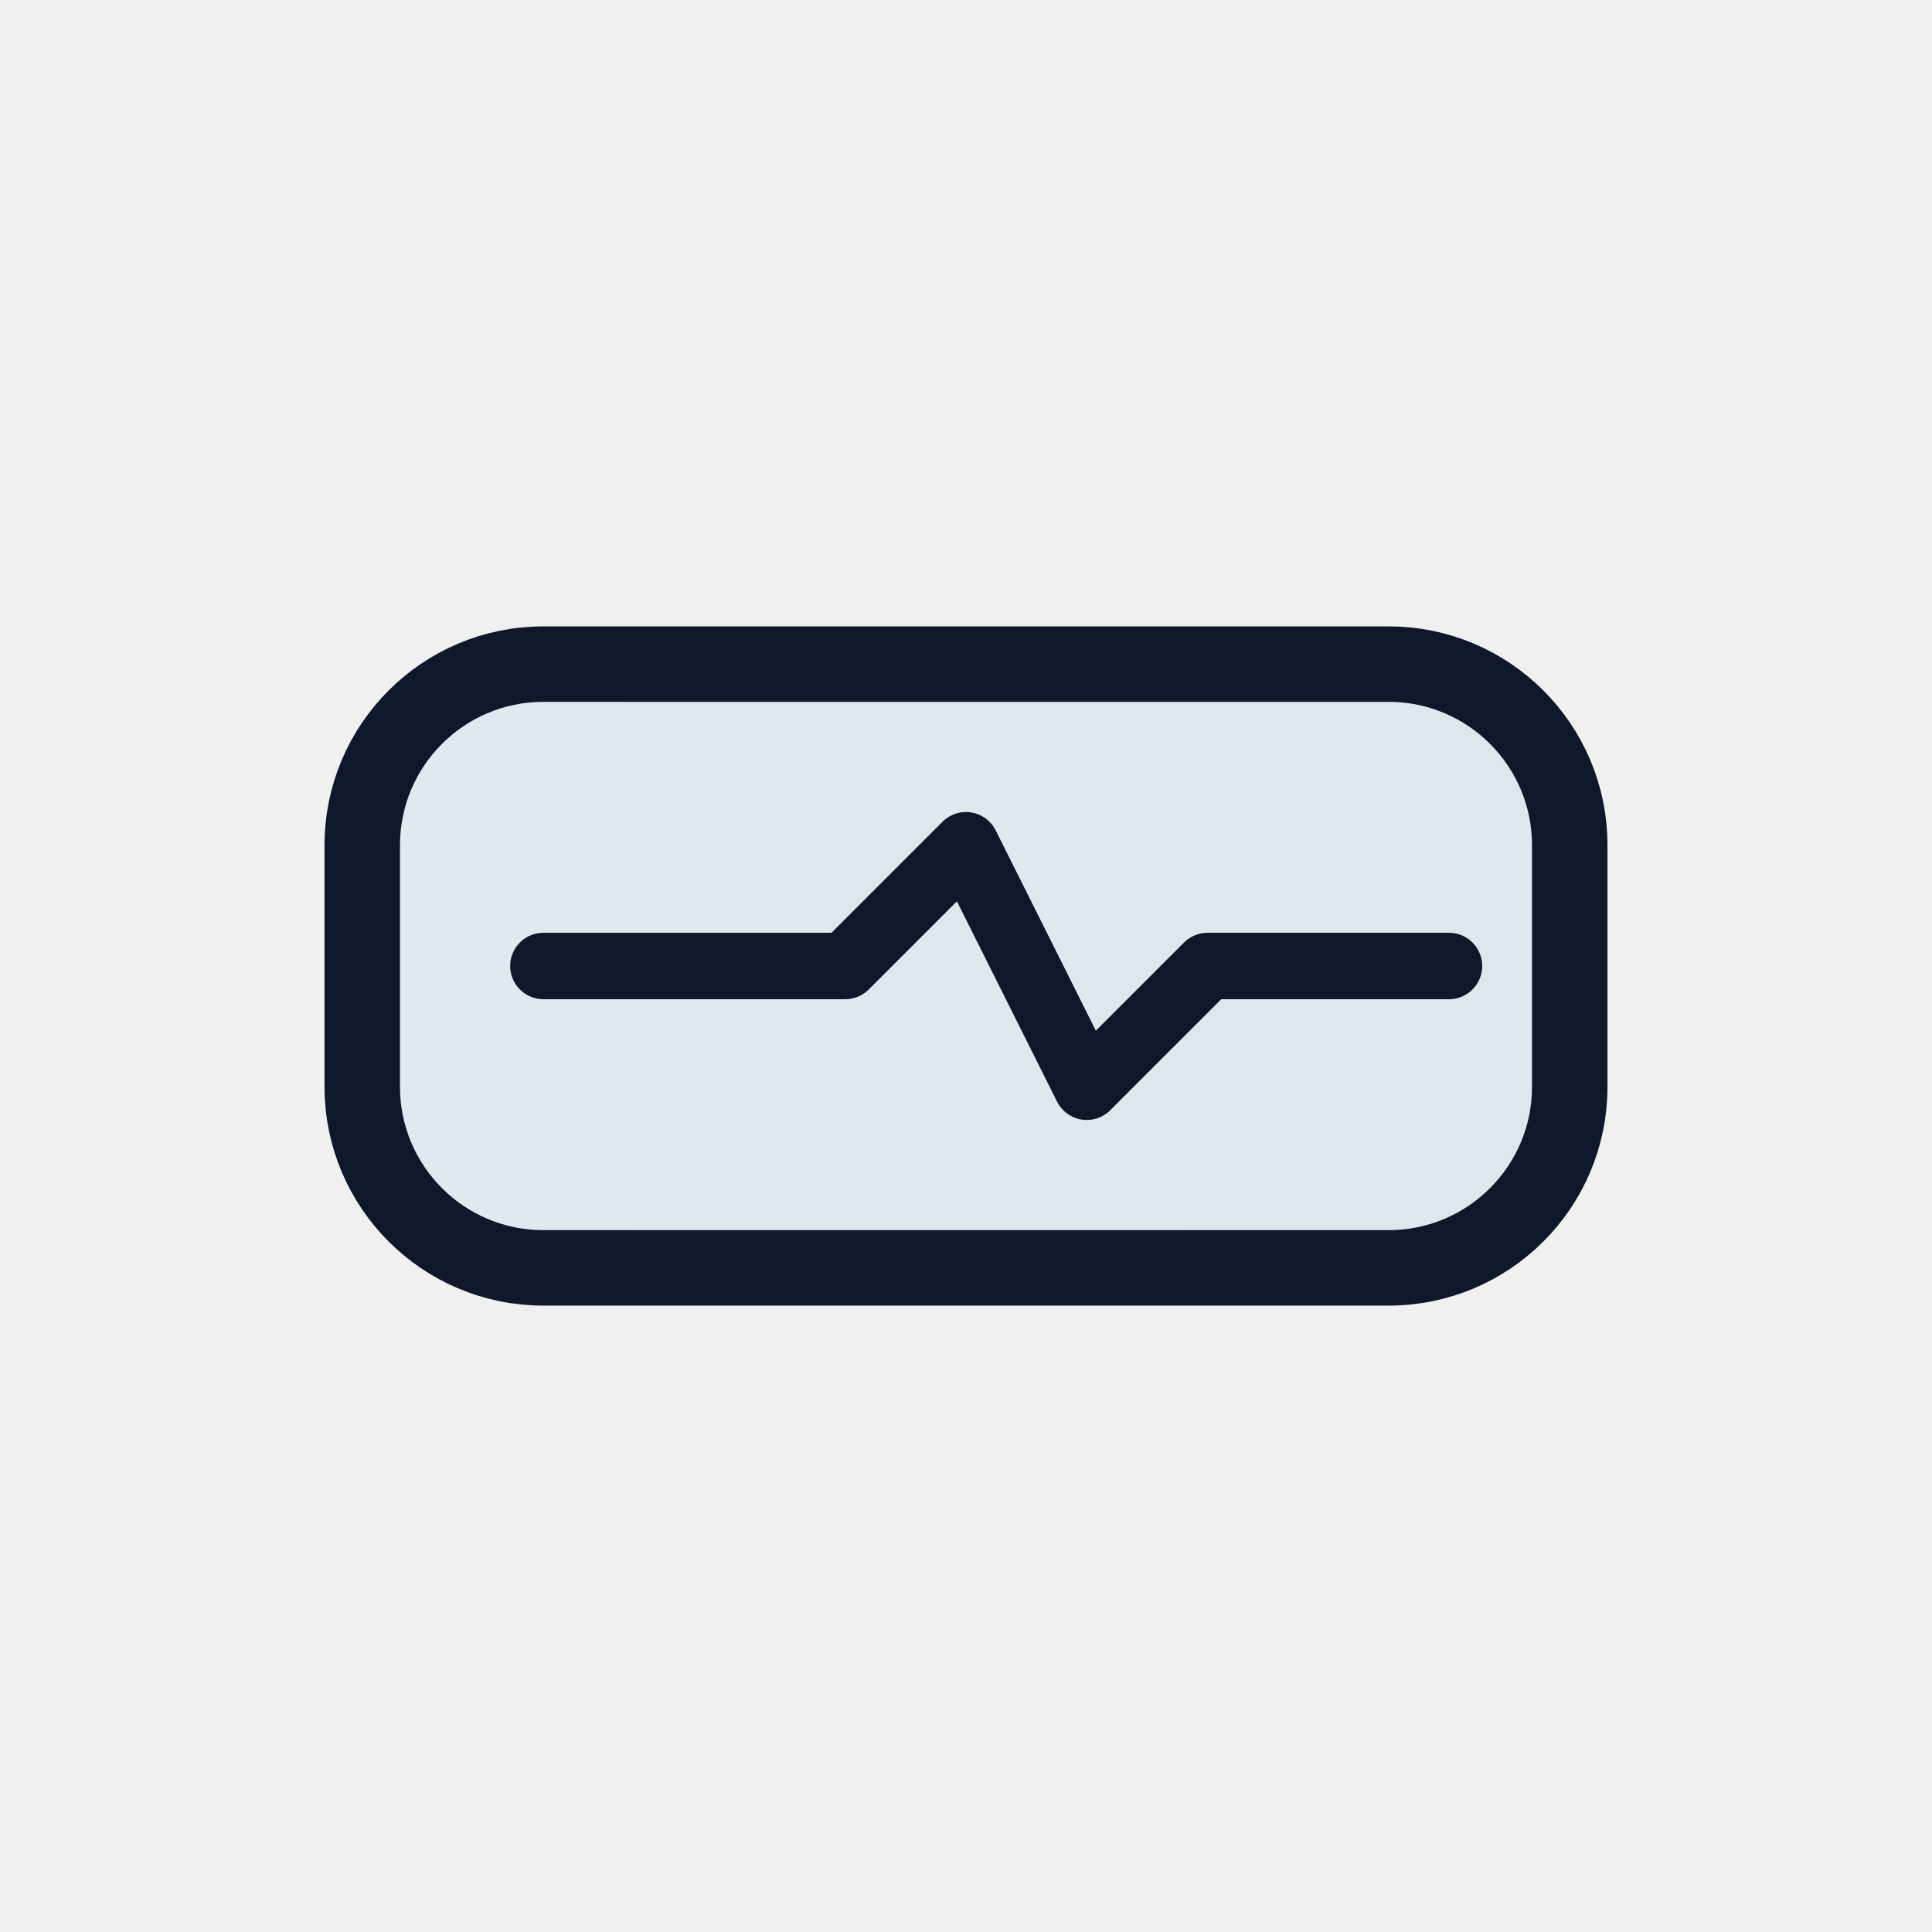
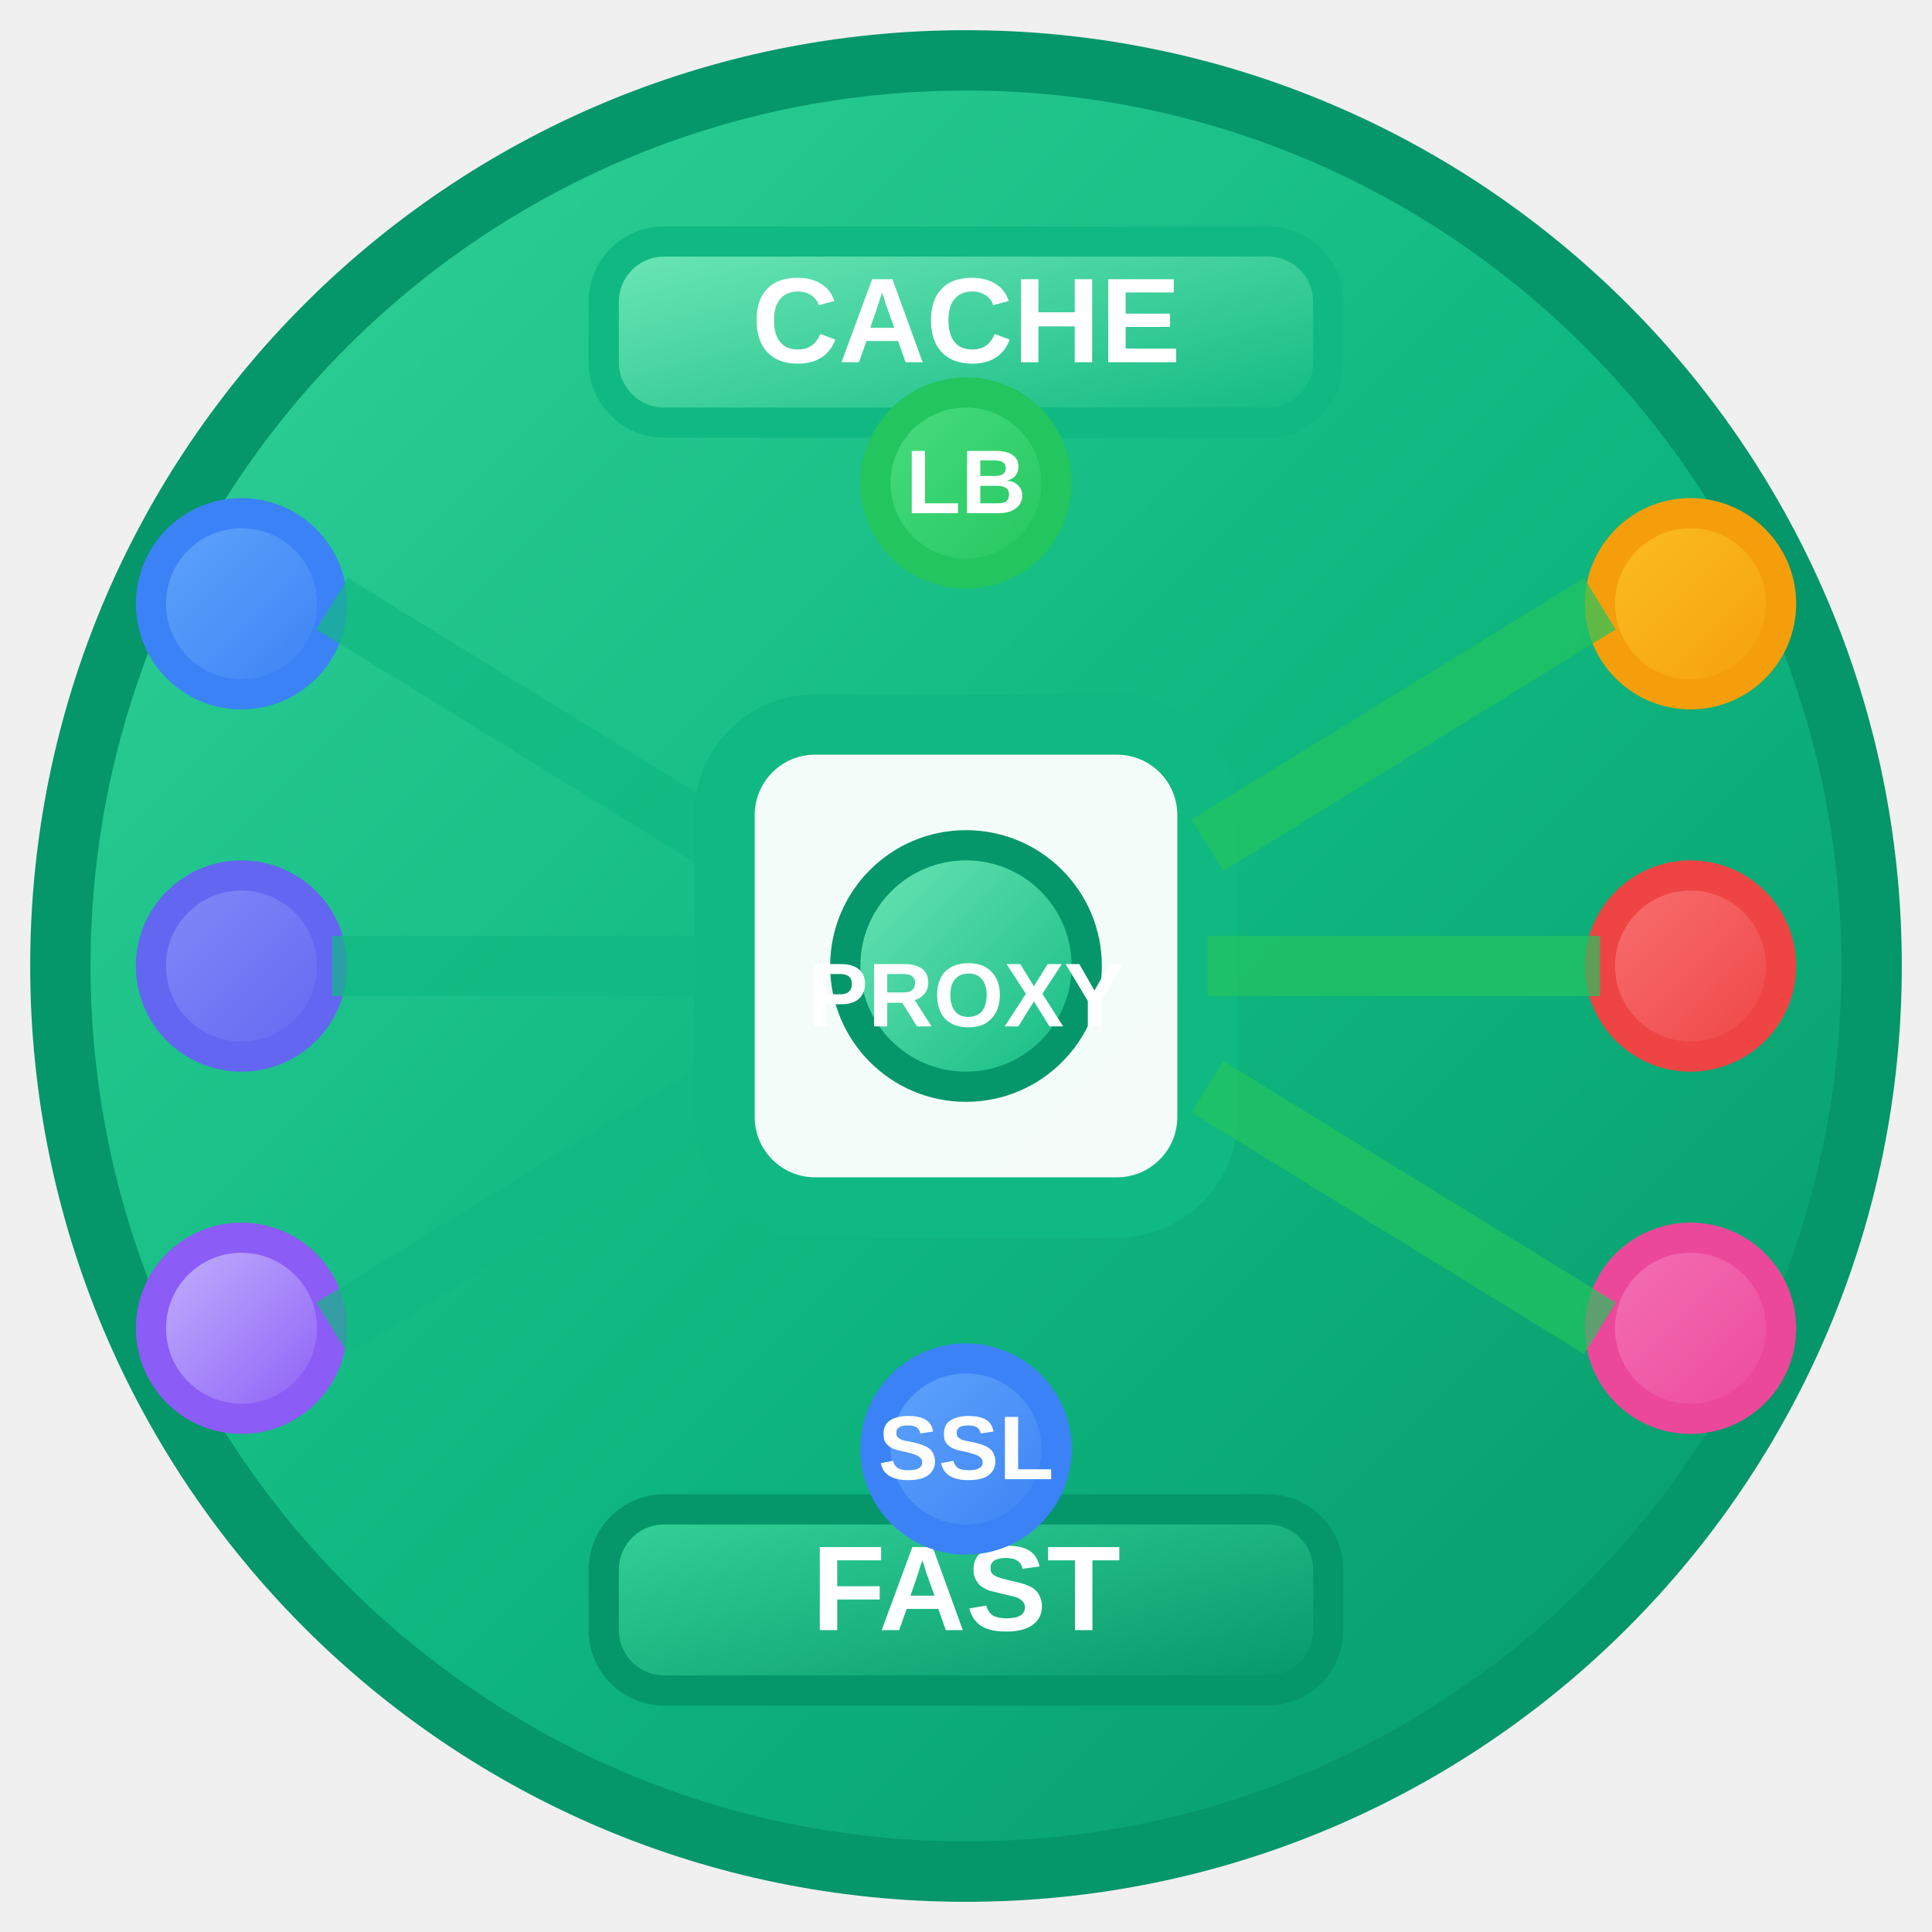
<svg xmlns="http://www.w3.org/2000/svg" width="64" height="64" viewBox="0 0 64 64" fill="none">
+   <circle cx="32" cy="32" r="30" fill="url(#proxy-gradient)" stroke="#059669" stroke-width="2" />
+   <rect x="24" y="24" width="16" height="16" rx="3" fill="#ffffff" fill-opacity="0.95" stroke="#10b981" stroke-width="2" />
+   <circle cx="32" cy="32" r="4" fill="url(#core-gradient)" stroke="#059669" stroke-width="1" />
+   <text x="32" y="34" text-anchor="middle" fill="#ffffff" font-family="Arial, sans-serif" font-size="3" font-weight="bold">PROXY</text>
+   <circle cx="8" cy="20" r="3" fill="url(#client1-gradient)" stroke="#3b82f6" stroke-width="1" />
+   <circle cx="8" cy="32" r="3" fill="url(#client2-gradient)" stroke="#6366f1" stroke-width="1" />
+   <circle cx="8" cy="44" r="3" fill="url(#client3-gradient)" stroke="#8b5cf6" stroke-width="1" />
+   <circle cx="56" cy="20" r="3" fill="url(#server1-gradient)" stroke="#f59e0b" stroke-width="1" />
+   <circle cx="56" cy="32" r="3" fill="url(#server2-gradient)" stroke="#ef4444" stroke-width="1" />
+   <circle cx="56" cy="44" r="3" fill="url(#server3-gradient)" stroke="#ec4899" stroke-width="1" />
+   <rect x="20" y="8" width="24" height="6" rx="2" fill="url(#cache-gradient)" stroke="#10b981" stroke-width="1" />
+   <text x="32" y="12" text-anchor="middle" fill="#ffffff" font-family="Arial, sans-serif" font-size="4" font-weight="bold">CACHE</text>
+   <rect x="20" y="50" width="24" height="6" rx="2" fill="url(#perf-gradient)" stroke="#059669" stroke-width="1" />
+   <text x="32" y="54" text-anchor="middle" fill="#ffffff" font-family="Arial, sans-serif" font-size="4" font-weight="bold">FAST</text>
+   <path d="M11 20 L24 28 M11 32 L24 32 M11 44 L24 36" stroke="#10b981" stroke-width="2" opacity="0.7" />
+   <path d="M40 28 L53 20 M40 32 L53 32 M40 36 L53 44" stroke="#22c55e" stroke-width="2" opacity="0.7" />
+   <circle cx="32" cy="16" r="3" fill="url(#lb-gradient)" stroke="#22c55e" stroke-width="1" />
+   <text x="32" y="17" text-anchor="middle" fill="#ffffff" font-family="Arial, sans-serif" font-size="3" font-weight="bold">LB</text>
+   <circle cx="32" cy="48" r="3" fill="url(#ssl-gradient)" stroke="#3b82f6" stroke-width="1" />
+   <text x="32" y="49" text-anchor="middle" fill="#ffffff" font-family="Arial, sans-serif" font-size="3" font-weight="bold">SSL</text>
  <defs>
-     <linearGradient id="g" x1="8" y1="32" x2="56" y2="32" gradientUnits="userSpaceOnUse">
-       <stop offset="0" stop-color="#0EA5E9" />
-       <stop offset="1" stop-color="#0284C7" />
+     <linearGradient id="proxy-gradient" x1="0%" y1="0%" x2="100%" y2="100%">
+       <stop offset="0%" style="stop-color:#34d399;stop-opacity:1" />
+       <stop offset="50%" style="stop-color:#10b981;stop-opacity:1" />
+       <stop offset="100%" style="stop-color:#059669;stop-opacity:1" />
+     </linearGradient>
+     <linearGradient id="core-gradient" x1="0%" y1="0%" x2="100%" y2="100%">
+       <stop offset="0%" style="stop-color:#6ee7b7;stop-opacity:1" />
+       <stop offset="100%" style="stop-color:#10b981;stop-opacity:1" />
+     </linearGradient>
+     <linearGradient id="client1-gradient" x1="0%" y1="0%" x2="100%" y2="100%">
+       <stop offset="0%" style="stop-color:#60a5fa;stop-opacity:1" />
+       <stop offset="100%" style="stop-color:#3b82f6;stop-opacity:1" />
+     </linearGradient>
+     <linearGradient id="client2-gradient" x1="0%" y1="0%" x2="100%" y2="100%">
+       <stop offset="0%" style="stop-color:#818cf8;stop-opacity:1" />
+       <stop offset="100%" style="stop-color:#6366f1;stop-opacity:1" />
+     </linearGradient>
+     <linearGradient id="client3-gradient" x1="0%" y1="0%" x2="100%" y2="100%">
+       <stop offset="0%" style="stop-color:#c4b5fd;stop-opacity:1" />
+       <stop offset="100%" style="stop-color:#8b5cf6;stop-opacity:1" />
+     </linearGradient>
+     <linearGradient id="server1-gradient" x1="0%" y1="0%" x2="100%" y2="100%">
+       <stop offset="0%" style="stop-color:#fbbf24;stop-opacity:1" />
+       <stop offset="100%" style="stop-color:#f59e0b;stop-opacity:1" />
+     </linearGradient>
+     <linearGradient id="server2-gradient" x1="0%" y1="0%" x2="100%" y2="100%">
+       <stop offset="0%" style="stop-color:#f87171;stop-opacity:1" />
+       <stop offset="100%" style="stop-color:#ef4444;stop-opacity:1" />
+     </linearGradient>
+     <linearGradient id="server3-gradient" x1="0%" y1="0%" x2="100%" y2="100%">
+       <stop offset="0%" style="stop-color:#f472b6;stop-opacity:1" />
+       <stop offset="100%" style="stop-color:#ec4899;stop-opacity:1" />
+     </linearGradient>
+     <linearGradient id="cache-gradient" x1="0%" y1="0%" x2="100%" y2="100%">
+       <stop offset="0%" style="stop-color:#6ee7b7;stop-opacity:1" />
+       <stop offset="100%" style="stop-color:#10b981;stop-opacity:1" />
+     </linearGradient>
+     <linearGradient id="perf-gradient" x1="0%" y1="0%" x2="100%" y2="100%">
+       <stop offset="0%" style="stop-color:#34d399;stop-opacity:1" />
+       <stop offset="100%" style="stop-color:#059669;stop-opacity:1" />
+     </linearGradient>
+     <linearGradient id="lb-gradient" x1="0%" y1="0%" x2="100%" y2="100%">
+       <stop offset="0%" style="stop-color:#4ade80;stop-opacity:1" />
+       <stop offset="100%" style="stop-color:#22c55e;stop-opacity:1" />
+     </linearGradient>
+     <linearGradient id="ssl-gradient" x1="0%" y1="0%" x2="100%" y2="100%">
+       <stop offset="0%" style="stop-color:#60a5fa;stop-opacity:1" />
+       <stop offset="100%" style="stop-color:#3b82f6;stop-opacity:1" />
    </linearGradient>
  </defs>
-   <rect x="12" y="22" width="40" height="20" rx="6" stroke="#0F172A" stroke-width="2.5" fill="url(#g)" fill-opacity="0.08" />
-   <g stroke="#0F172A" stroke-width="2.2" stroke-linecap="round" stroke-linejoin="round">
-     <path d="M18 32h10l4-4 4 8 4-4h8" fill="none" />
-   </g>
</svg>
